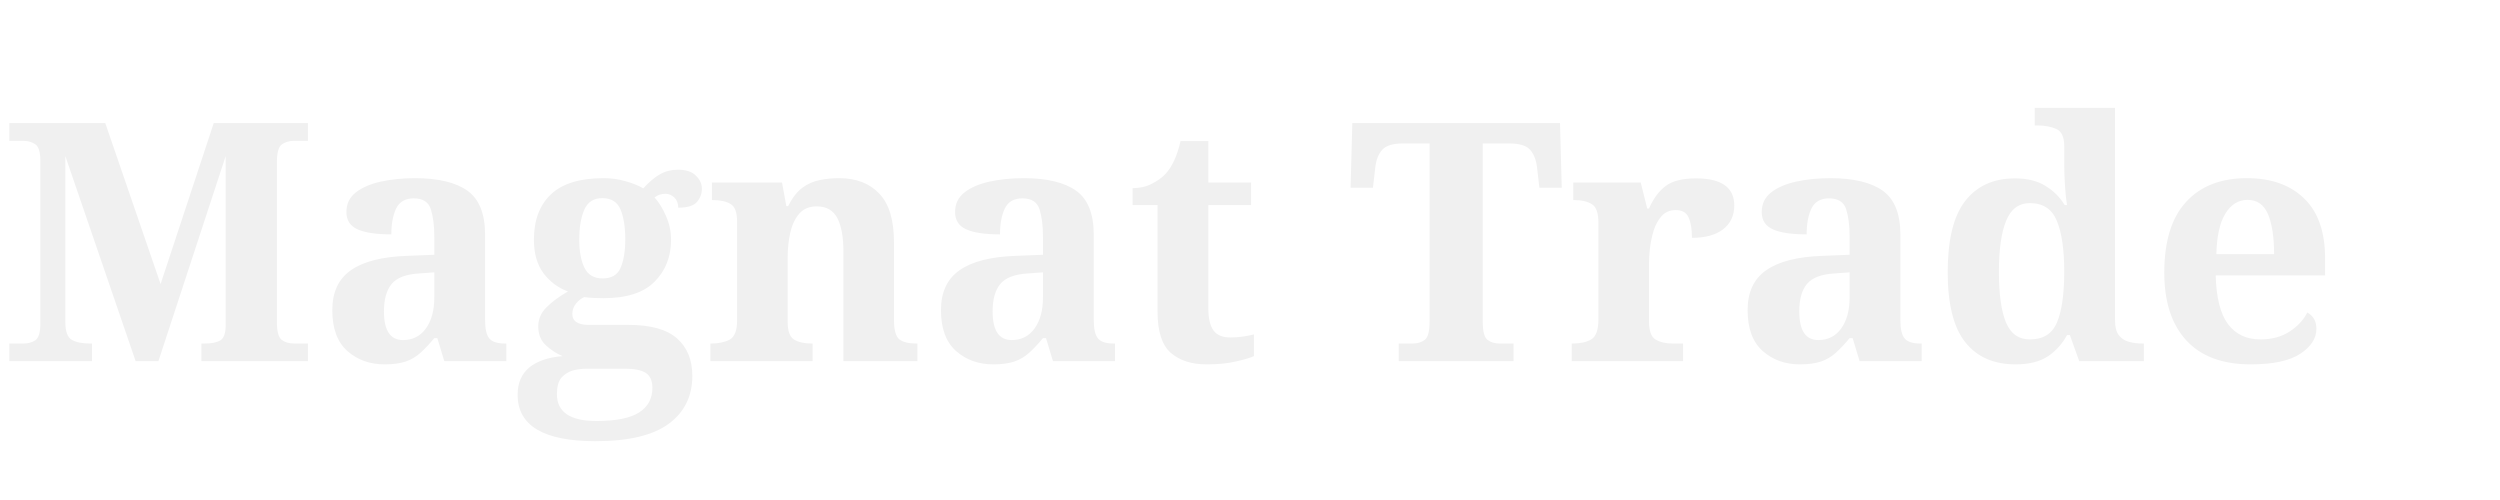
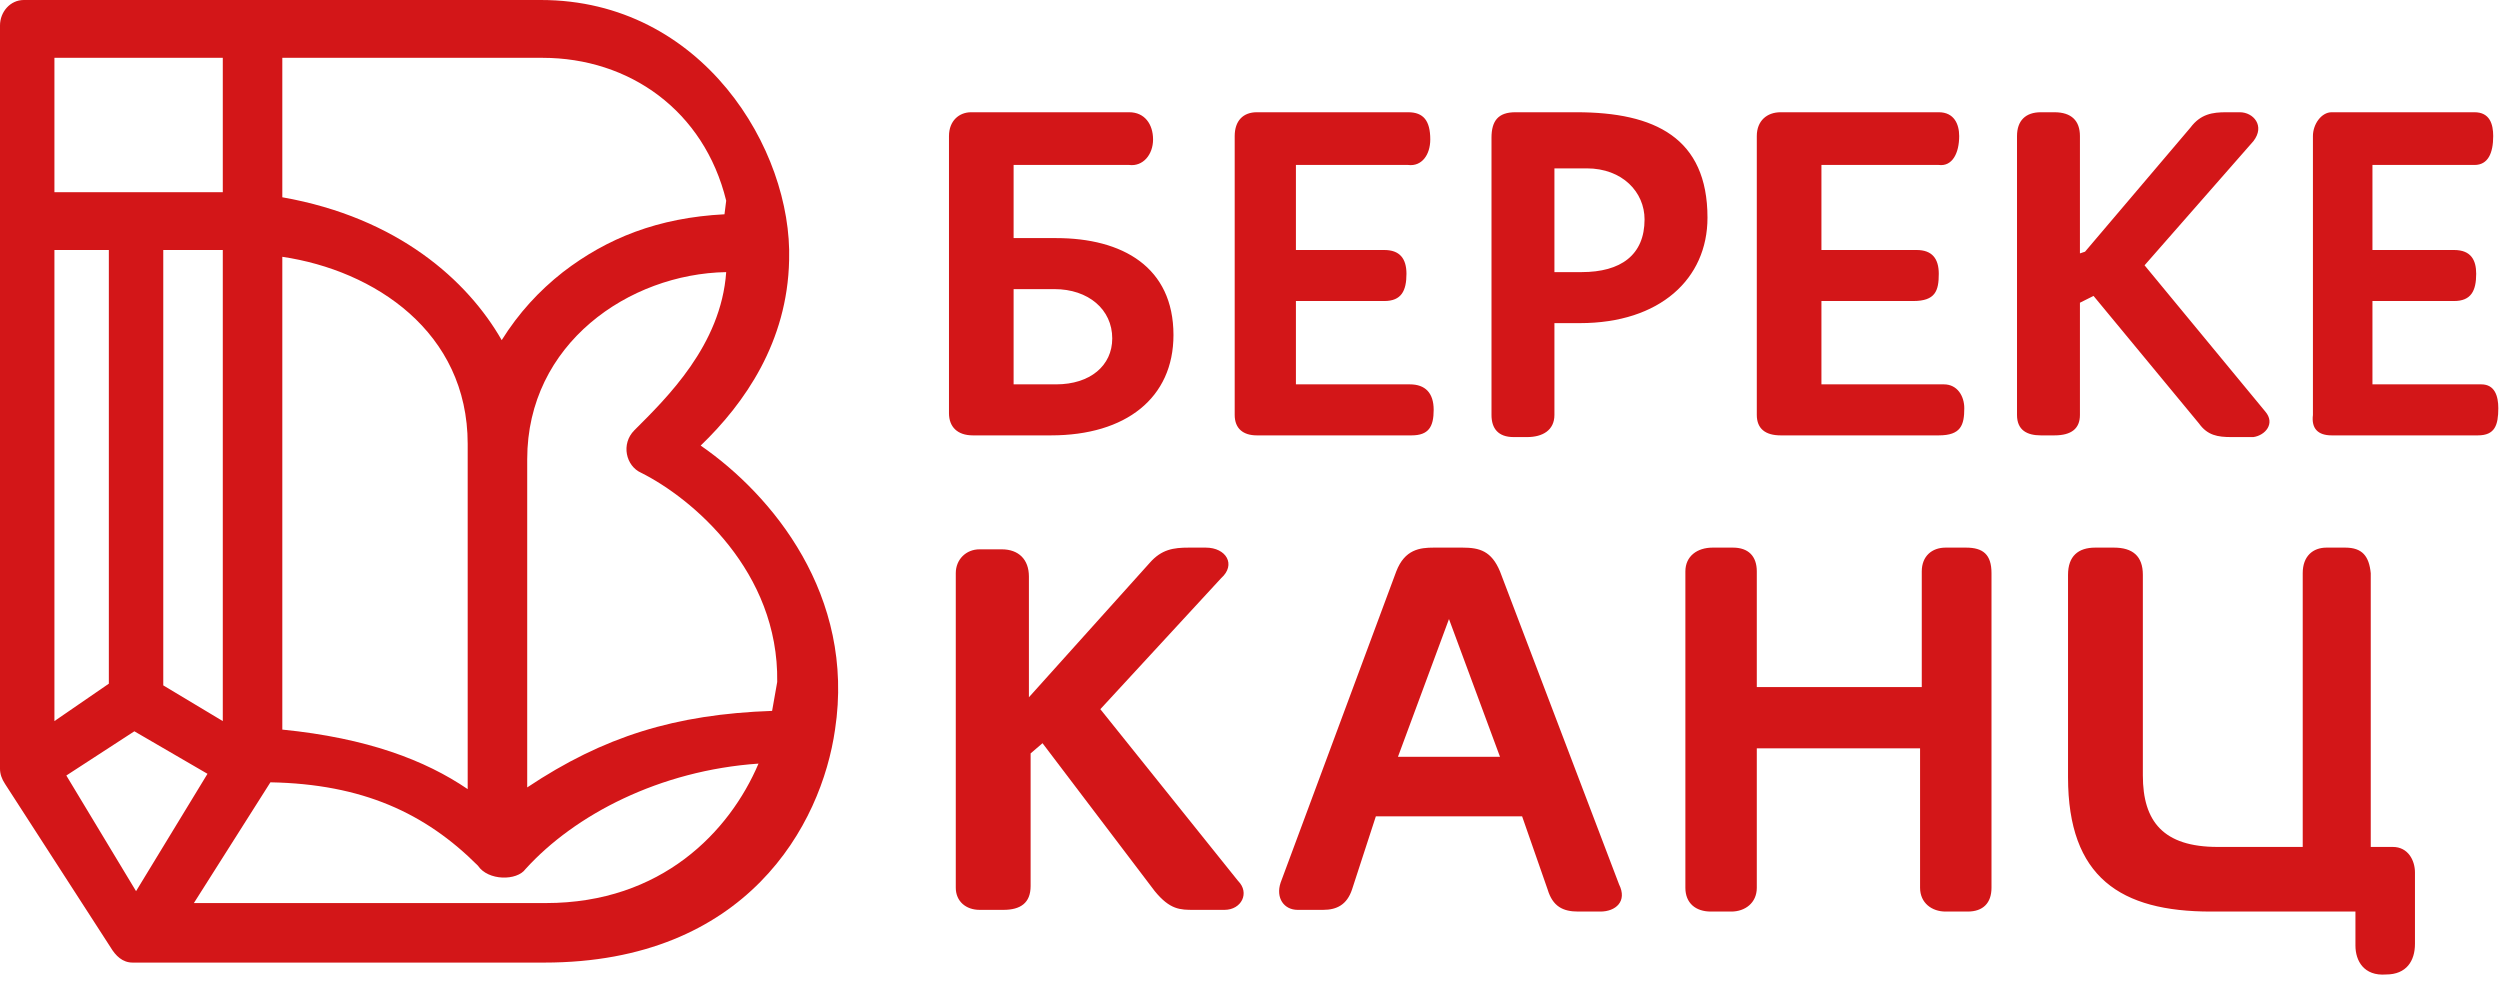
- <svg xmlns="http://www.w3.org/2000/svg" viewBox="0 0 180 36" width="180" height="36">
-   <text x="0" y="26" font-family="Georgia, serif" font-size="24" font-weight="600" fill="#f0f0f0">Magnat Trade</text>
+ <svg xmlns="http://www.w3.org/2000/svg" width="147" height="58" viewBox="0 0 147 58" fill="none">
+   <path d="M41.2 26.2C43.8 23.7 46.3 20.1 46.4 15.3C46.6 8.8 41.3 0 31.8 0H1.4C0.6 0 0 0.7 0 1.5V45.2C0 45.5 0.1 45.8 0.3 46.1L6.5 55.7C6.8 56.2 7.2 56.6 7.8 56.6H32C43.9 56.6 48.3 48.5 49.1 42.9C50.3 35 45.4 29.1 41.2 26.2ZM42.6 12.6C38.7 12.8 35.7 14 33.1 16C31.7 17.1 30.5 18.4 29.5 20C27.5 16.5 23.4 12.8 16.6 11.6V3.4H31.9C37 3.4 41.4 6.5 42.7 11.8L42.6 12.6ZM27.5 26.1V46.4C25 44.7 21.6 43.4 16.6 42.9V15.1C22 15.9 27.5 19.5 27.5 26.1ZM13.1 42.4L9.6 40.3V14.7H13.1V42.4ZM3.2 3.4H13.1V11.3H3.2V3.4ZM3.2 14.7H6.4V40.2L3.2 42.4V14.7ZM3.9 45.6L7.9 43L12.2 45.5L8 52.4L3.9 45.6ZM32.1 53.1H11.4L15.9 46C21.3 46.1 25 47.8 28.1 50.9C28.7 51.8 30.4 51.8 30.9 51.1C33.8 47.9 38.8 45.3 44.6 44.9C42.9 48.9 38.9 53.1 32.1 53.1ZM31 46.3V27C31 20.2 37 16.1 42.7 16C42.4 20.3 39.2 23.4 37.3 25.3C36.5 26.1 36.8 27.4 37.7 27.8C40.7 29.3 45.8 33.6 45.7 40.1L45.4 41.8C39.7 42 35.5 43.3 31 46.3Z" fill="#D31618" />
+   <path d="M55.8 8C55.8 7.1 56.4 6.6 57.1 6.6H66.4C67.3 6.6 67.8 7.3 67.8 8.2C67.8 9.1 67.2 9.8 66.4 9.7H59.6V14H62.1C66 14 69 15.7 69 19.7C69 23.4 66.2 25.6 61.8 25.6H57.2C56.3 25.6 55.8 25.1 55.8 24.3V8ZM59.6 22.6H62.1C64.1 22.6 65.4 21.5 65.4 19.9C65.4 18.2 64 17 62 17H59.6V22.6ZM72.6 8C72.6 7.1 73.1 6.6 73.9 6.6H82.8C83.7 6.6 84.1 7.1 84.1 8.2C84.1 9.1 83.6 9.8 82.8 9.7H76.2V14.7H81.4C82.3 14.7 82.7 15.2 82.7 16.1C82.7 17.1 82.4 17.7 81.4 17.7H76.2V22.6H82.9C83.8 22.6 84.3 23.1 84.3 24.1C84.3 25.1 84 25.6 83 25.6H73.9C73.1 25.6 72.6 25.2 72.6 24.4V8ZM87.7 8.1C87.7 7.1 88.1 6.6 89.1 6.6H92.7C97.3 6.6 100.4 8.1 100.4 12.8C100.4 16.4 97.6 19 92.9 19H91.4V24.4C91.4 25.3 90.7 25.7 89.8 25.7H89C88.1 25.7 87.7 25.2 87.7 24.4V8.1ZM91.4 16H93C95.3 16 96.7 15 96.7 12.9C96.7 11.3 95.4 9.9 93.3 9.9H91.4V16ZM103.3 8C103.3 7.1 103.9 6.6 104.7 6.6H114C114.9 6.6 115.2 7.3 115.2 8C115.2 9 114.8 9.8 114 9.7H107.1V14.7H112.7C113.6 14.7 114 15.2 114 16.1C114 17.1 113.8 17.7 112.5 17.7H107.1V22.6H114.3C115.1 22.6 115.5 23.3 115.5 24C115.5 25 115.3 25.6 114 25.6H104.7C103.8 25.6 103.3 25.2 103.3 24.4V8ZM118.6 8C118.6 7.1 119.1 6.6 120 6.6H120.8C121.8 6.6 122.3 7.1 122.3 8V14.9L122.6 14.8L128.8 7.5C129.4 6.7 130.1 6.6 130.9 6.6H131.7C132.5 6.6 133.2 7.4 132.5 8.3L126.1 15.6L133.2 24.2C133.8 24.9 133.2 25.6 132.5 25.7H131.2C130.4 25.7 129.8 25.6 129.3 24.9L123.1 17.4L122.3 17.8V24.4C122.3 25.2 121.8 25.6 120.8 25.6H120C119.2 25.6 118.6 25.3 118.6 24.4V8ZM136.1 6.6H145.5C146.4 6.6 146.6 7.3 146.6 8C146.6 9 146.3 9.7 145.5 9.7H139.5V14.7H144.3C145.3 14.7 145.6 15.3 145.6 16.1C145.6 17.1 145.3 17.7 144.3 17.7H139.5V22.6H145.9C146.7 22.6 146.9 23.3 146.9 24C146.9 25 146.7 25.6 145.7 25.6H137.1C136.3 25.6 135.9 25.2 136 24.4V8C136 7.3 136.5 6.6 137.1 6.6H136.1Z" fill="#D31618" />
+   <path d="M56.2 33.7C56.2 32.9 56.8 32.3 57.6 32.3H58.9C59.9 32.3 60.5 32.9 60.5 33.9V41L67.6 33.1C68.3 32.3 69 32.2 69.9 32.2H70.9C72.1 32.2 72.7 33.2 71.8 34L64.7 41.7L72.8 51.8C73.5 52.5 73 53.5 72 53.5H70.2C69.4 53.5 68.8 53.5 67.9 52.4L61.3 43.7L60.6 44.3V52.1C60.6 53.1 60 53.5 59 53.5H57.6C56.8 53.5 56.2 53 56.2 52.2V33.7ZM82.1 33.6C82.6 32.3 83.5 32.2 84.3 32.2H86C87 32.2 87.7 32.4 88.2 33.6L95.2 52C95.7 53 95 53.6 94.1 53.6H92.8C91.9 53.6 91.3 53.3 91 52.3L89.5 48H80.9L79.5 52.3C79.2 53.2 78.6 53.5 77.8 53.5H76.3C75.5 53.5 75 52.8 75.3 51.9L82.1 33.6ZM88.2 44.5L85.2 36.4L82.2 44.5H88.2ZM99.1 33.6C99.1 32.7 99.8 32.2 100.7 32.2H101.9C102.8 32.2 103.3 32.7 103.3 33.6V40.4H113V33.6C113 32.7 113.6 32.2 114.4 32.2H115.6C116.6 32.2 117.1 32.6 117.1 33.7V52.2C117.1 53.1 116.6 53.6 115.7 53.6H114.4C113.6 53.6 112.9 53.1 112.9 52.2V44H103.3V52.2C103.3 53.1 102.6 53.6 101.8 53.6H100.6C99.7 53.6 99.1 53.1 99.1 52.2V33.6ZM121.6 33.8C121.6 32.7 122.2 32.2 123.2 32.2H124.3C125.4 32.2 126 32.7 126 33.8V45.6C126 48.3 127.2 49.8 130.4 49.8H135.4V33.7C135.4 32.7 136 32.2 136.8 32.2H137.9C138.9 32.2 139.3 32.7 139.4 33.7V49.8H140.7C141.6 49.8 142 50.6 142 51.3V55.5C142 56.5 141.5 57.3 140.3 57.3C139 57.4 138.5 56.5 138.5 55.6V53.6H130C124.7 53.6 121.6 51.6 121.6 45.7V33.8Z" fill="#D31618" />
</svg>
